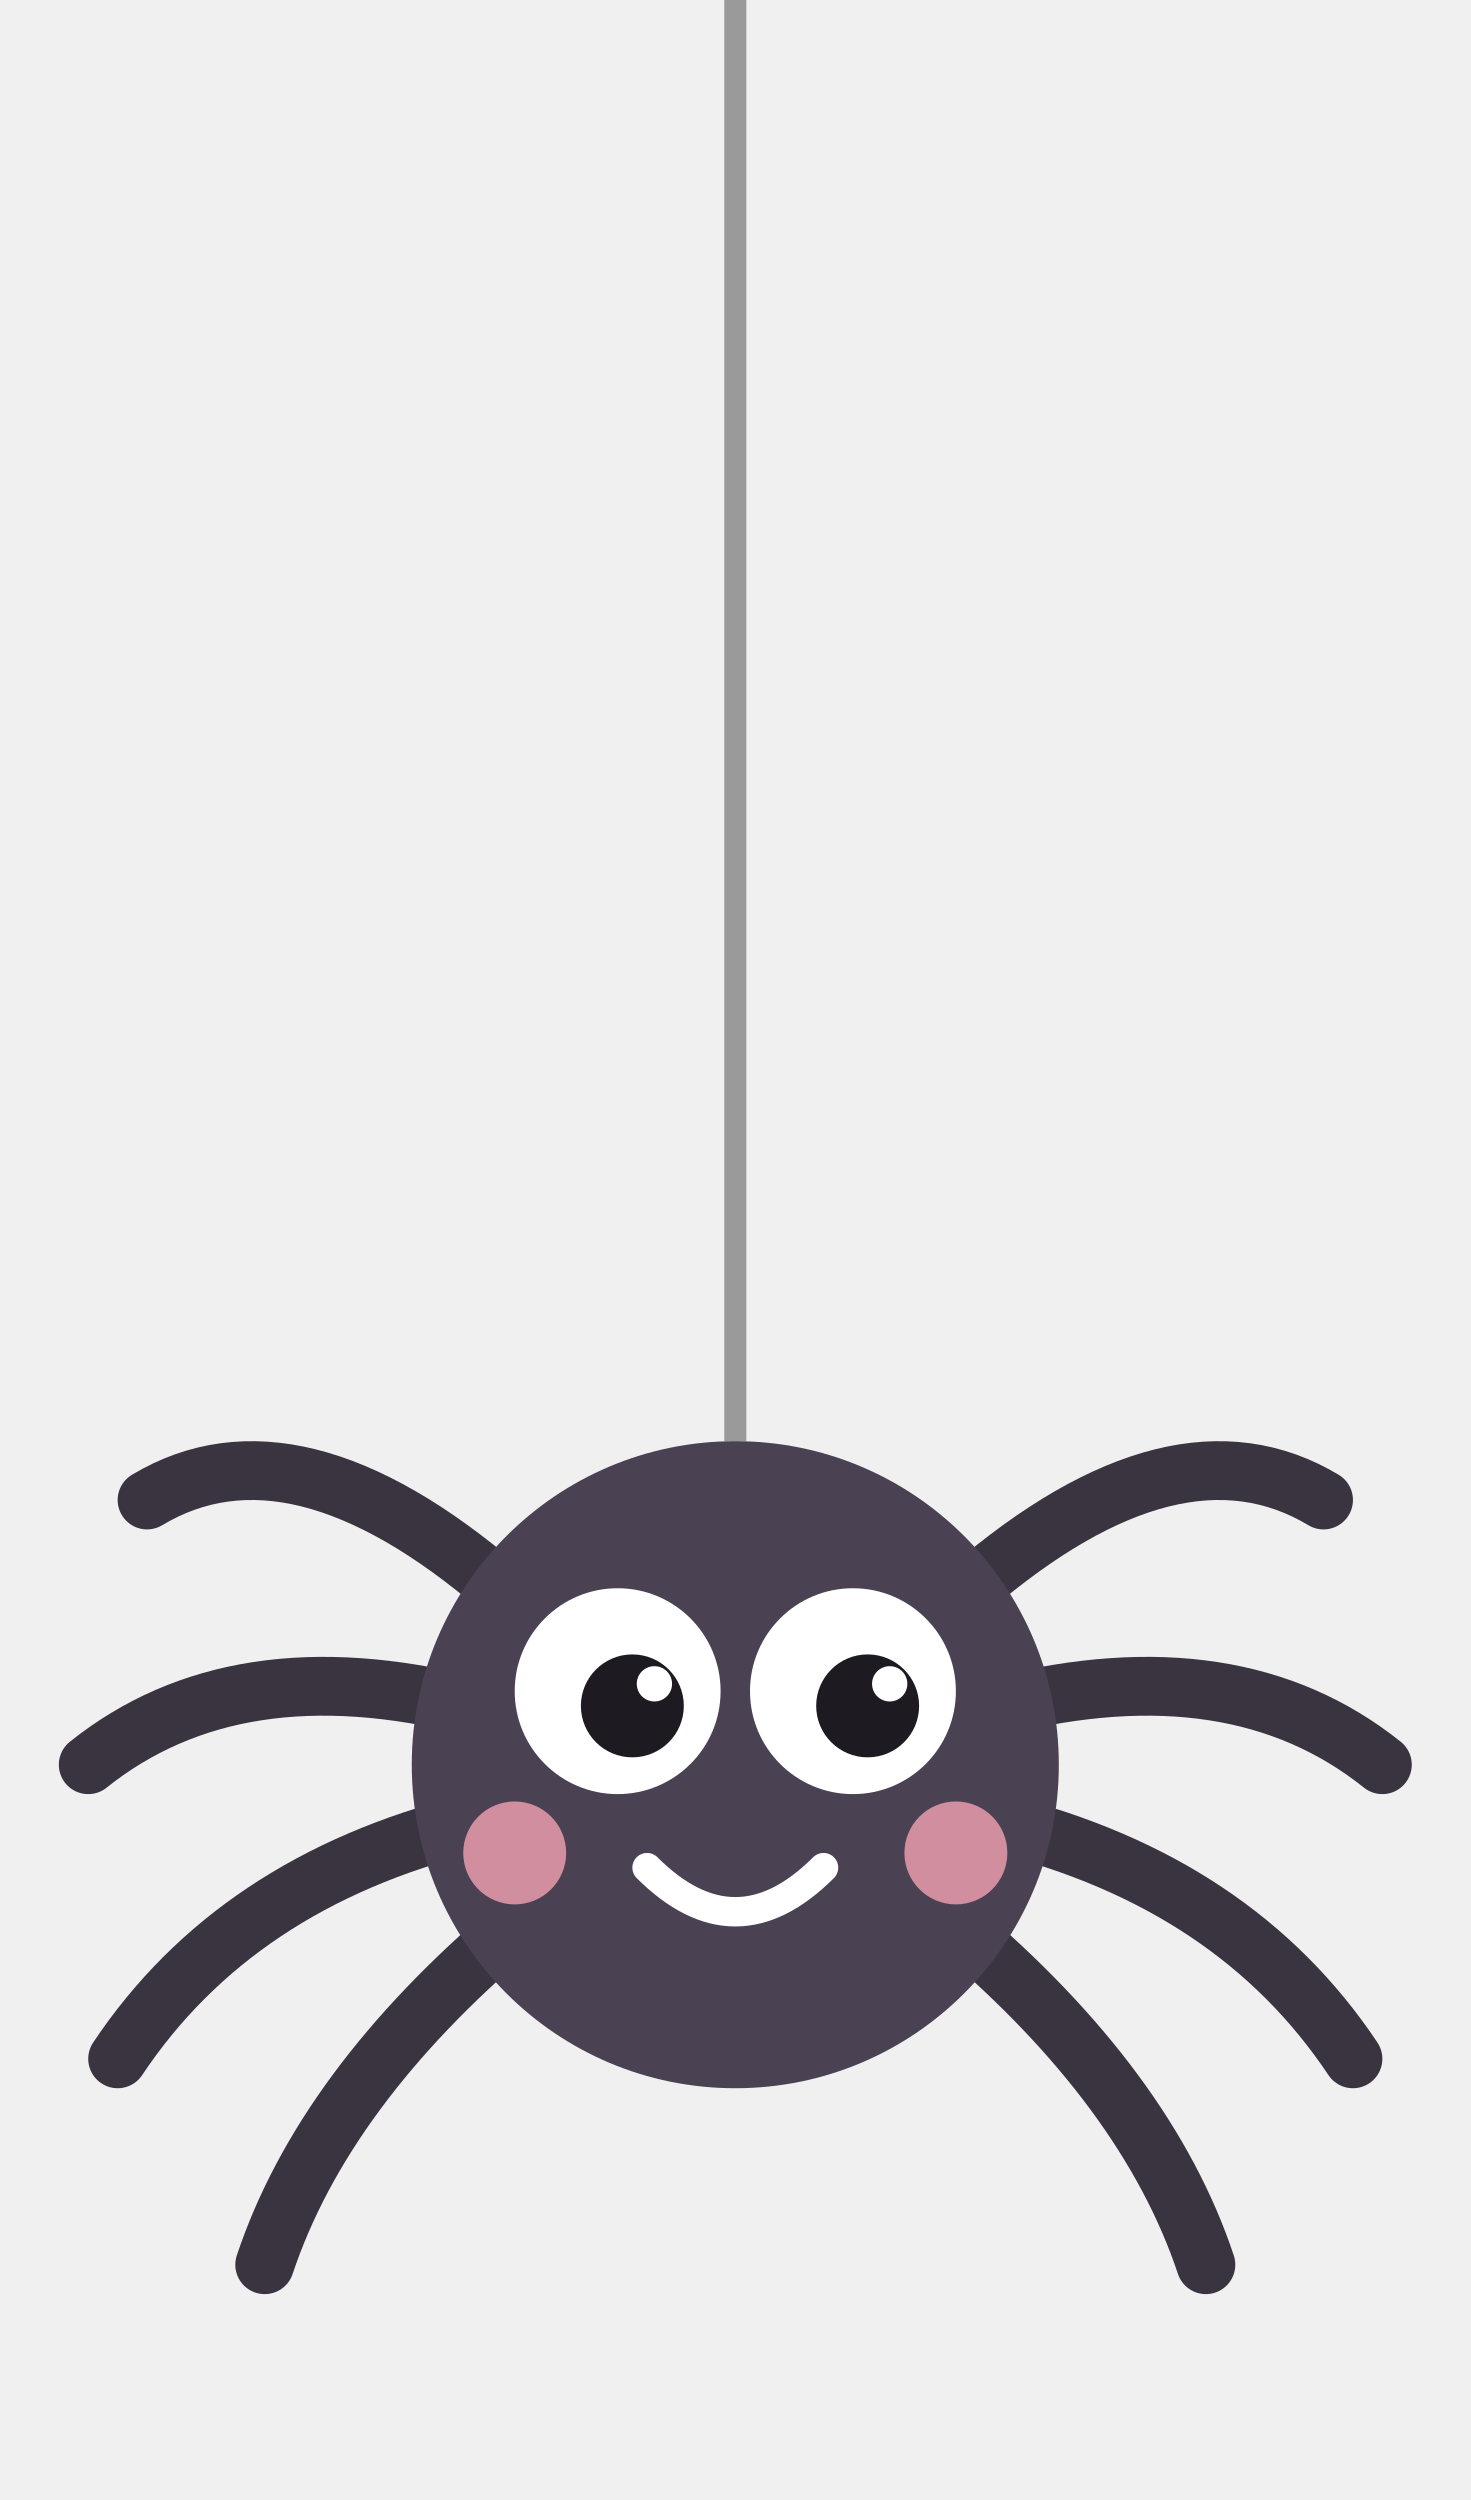
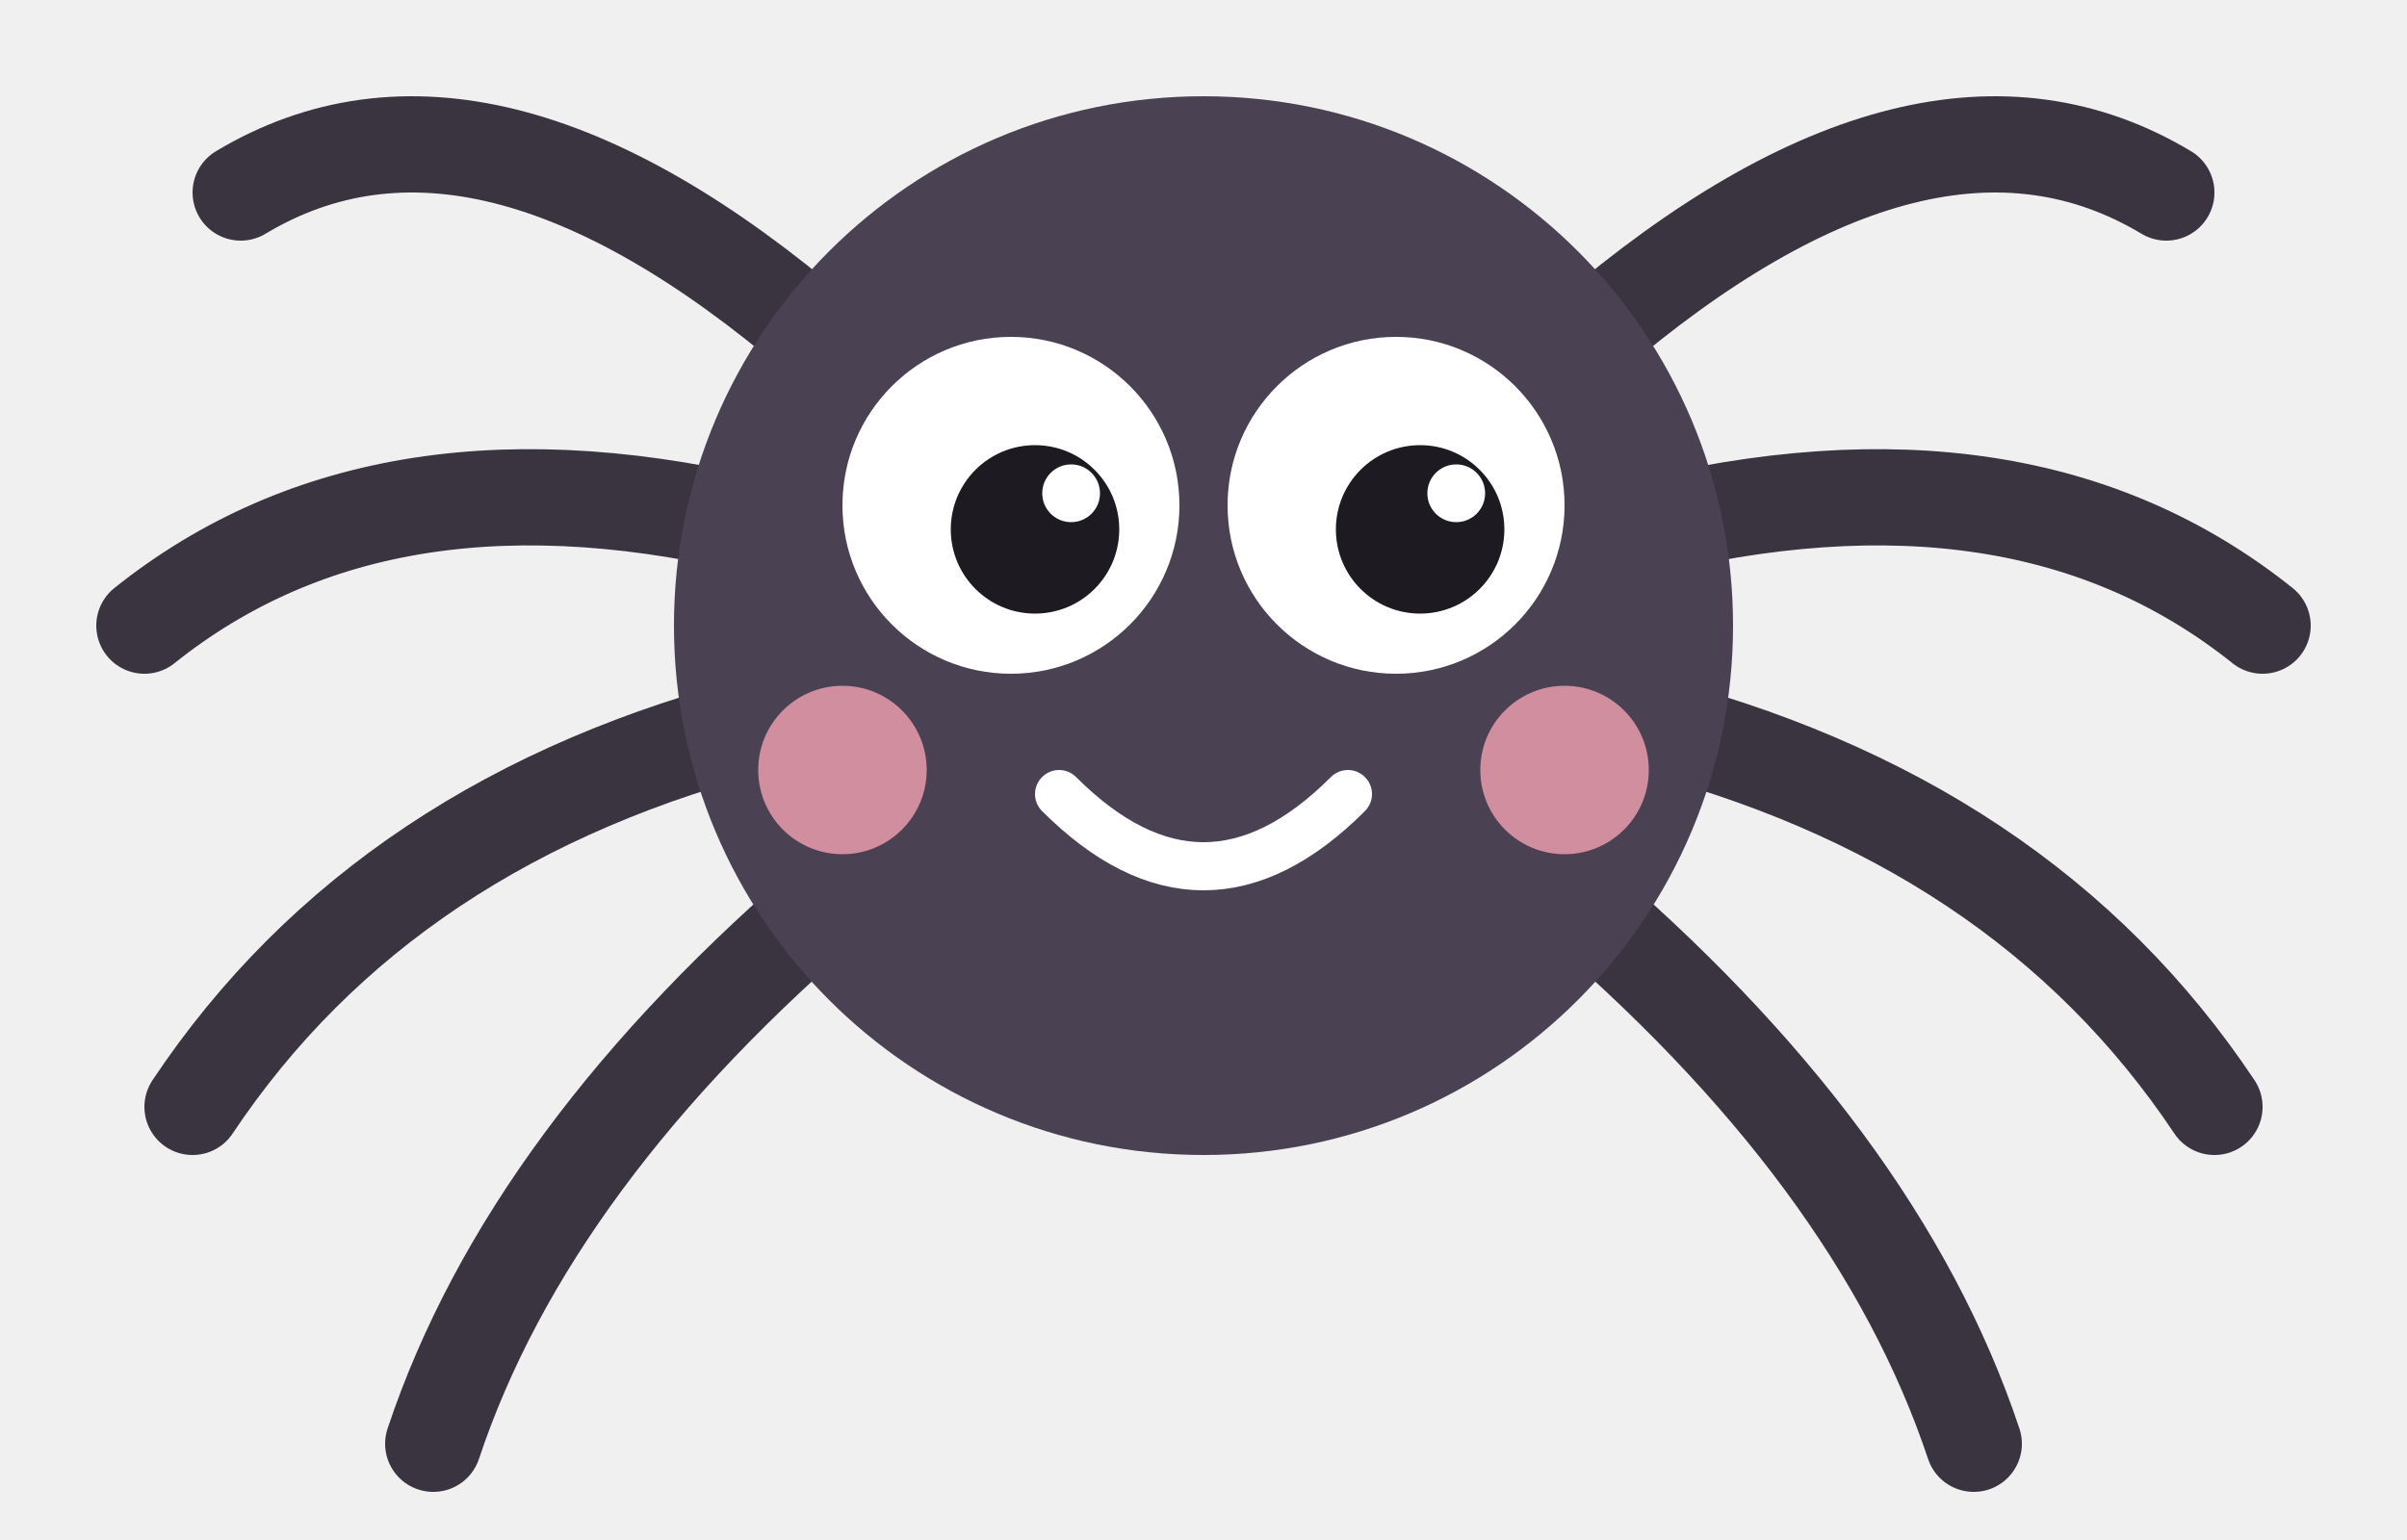
- <svg xmlns="http://www.w3.org/2000/svg" viewBox="0 0 100 170" role="img" aria-label="A cute smiling spider hanging from a thread">
-   <line x1="50" y1="0" x2="50" y2="98" stroke="#9a9a9a" stroke-width="1.5" />
+ <svg xmlns="http://www.w3.org/2000/svg" viewBox="0 94 100 64" role="img" aria-label="A cute smiling spider">
  <g fill="none" stroke="#3a3340" stroke-width="4" stroke-linecap="round" stroke-linejoin="round">
    <path d="M34 108 Q20 96 10 102" />
    <path d="M32 116 Q16 112 6 120" />
    <path d="M32 124 Q16 128 8 140" />
    <path d="M35 131 Q22 142 18 154" />
    <path d="M66 108 Q80 96 90 102" />
    <path d="M68 116 Q84 112 94 120" />
    <path d="M68 124 Q84 128 92 140" />
    <path d="M65 131 Q78 142 82 154" />
  </g>
  <circle cx="50" cy="120" r="22" fill="#4a4152" />
  <circle cx="42" cy="115" r="7" fill="#fff" />
  <circle cx="58" cy="115" r="7" fill="#fff" />
  <circle cx="43" cy="116" r="3.5" fill="#1e1a22" />
  <circle cx="59" cy="116" r="3.5" fill="#1e1a22" />
  <circle cx="44.5" cy="114.5" r="1.2" fill="#fff" />
  <circle cx="60.5" cy="114.5" r="1.2" fill="#fff" />
  <circle cx="35" cy="126" r="3.5" fill="#f2a1b3" opacity="0.8" />
  <circle cx="65" cy="126" r="3.5" fill="#f2a1b3" opacity="0.8" />
  <path d="M44 127 Q50 133 56 127" fill="none" stroke="#fff" stroke-width="2" stroke-linecap="round" />
</svg>
